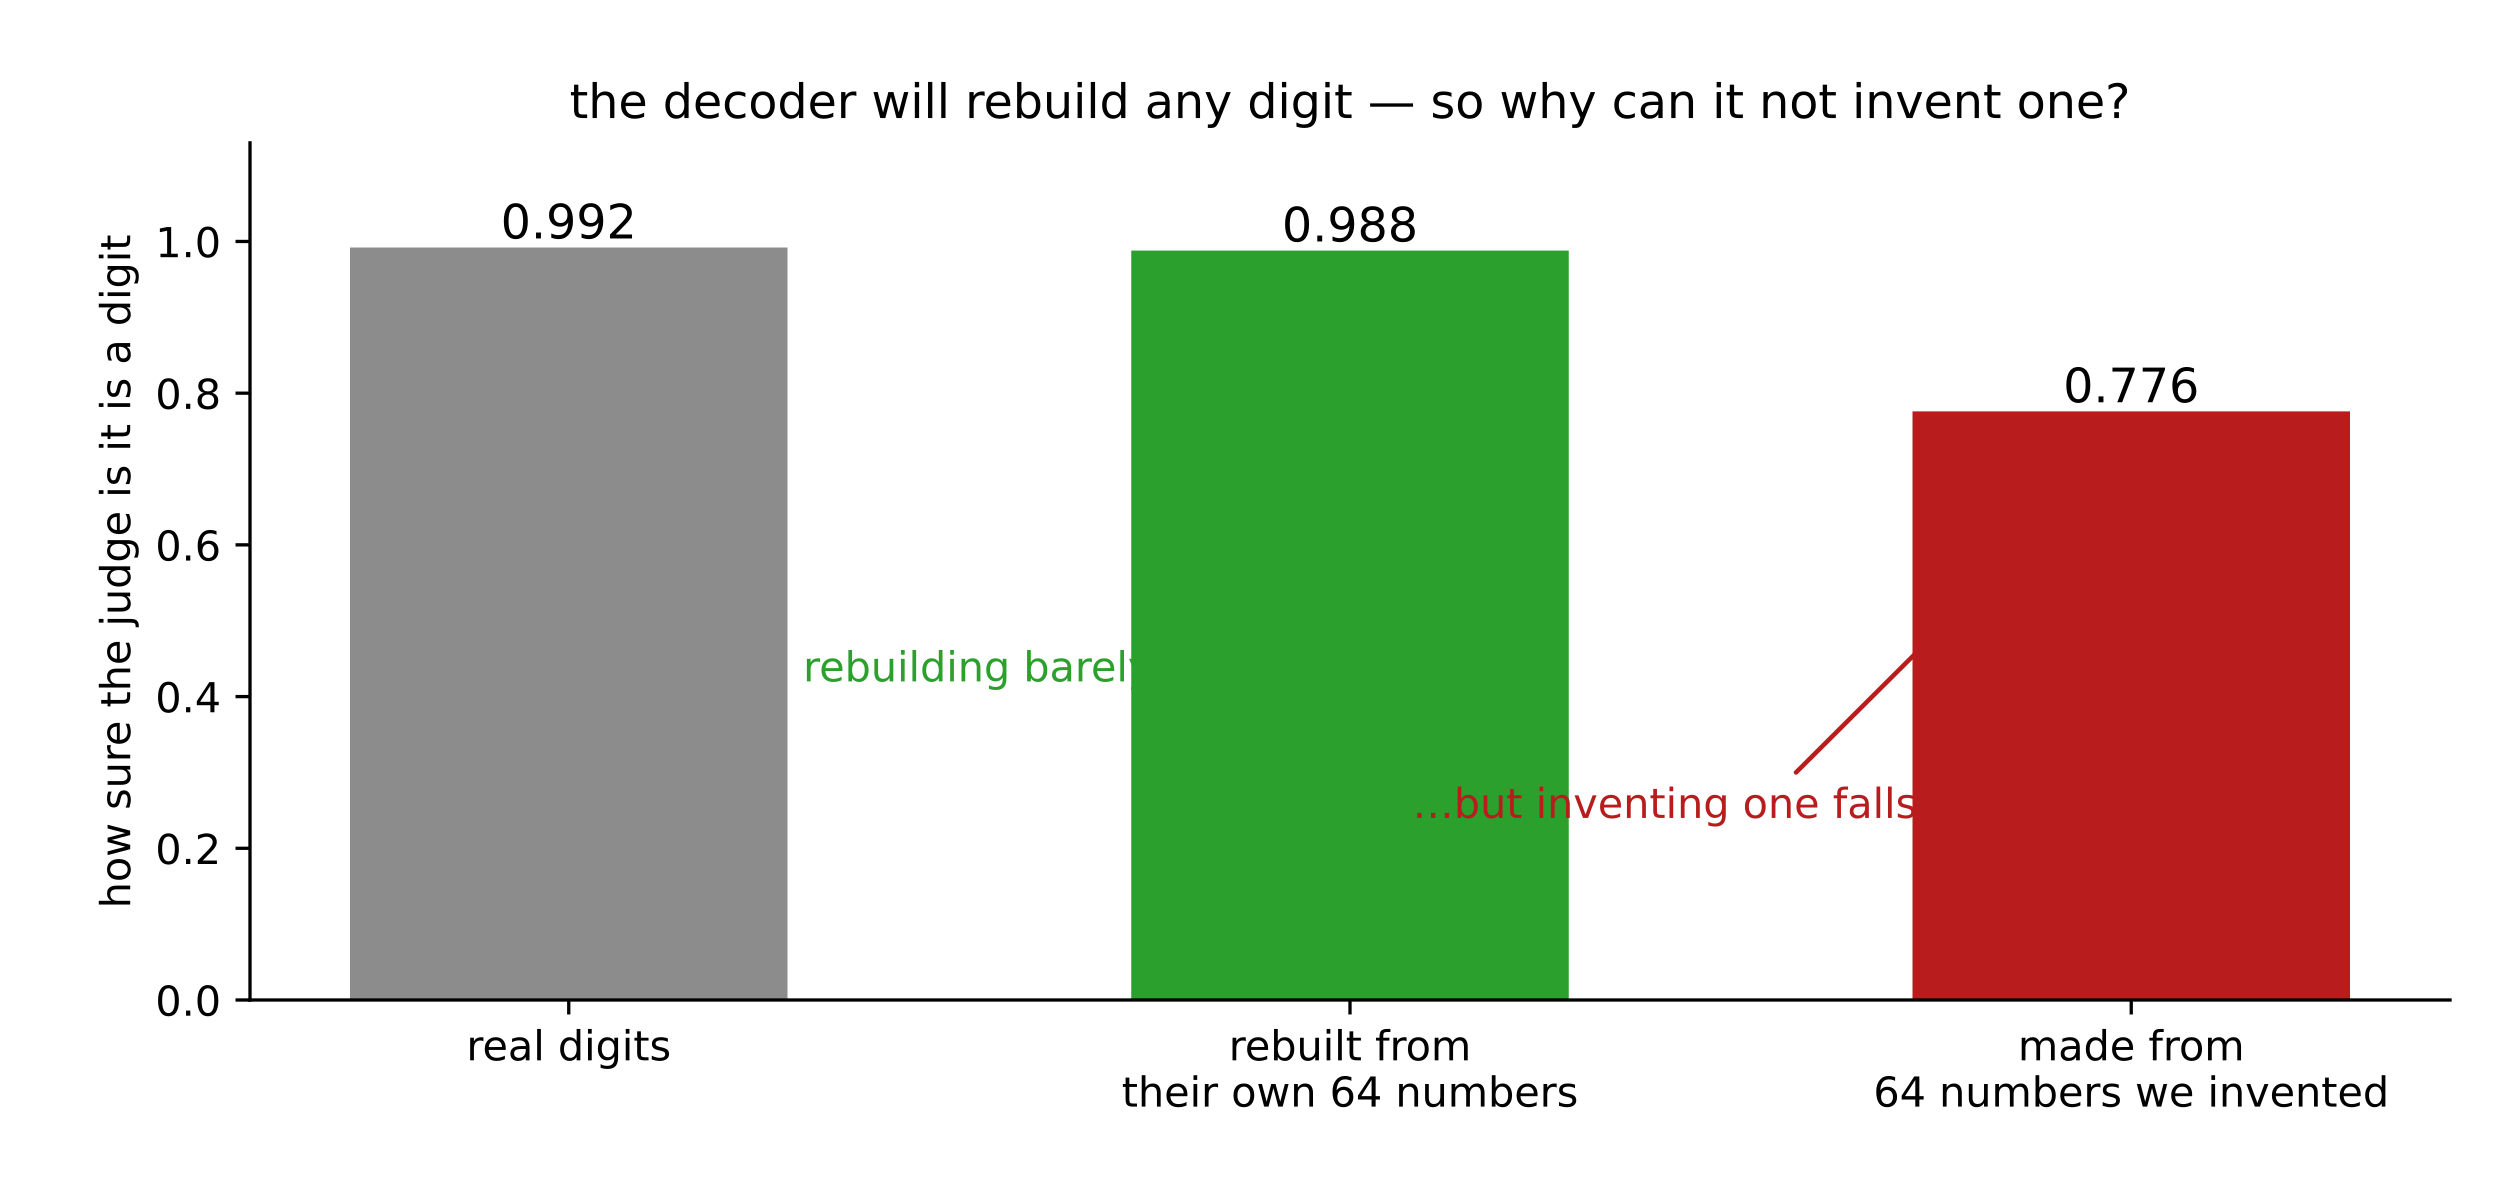
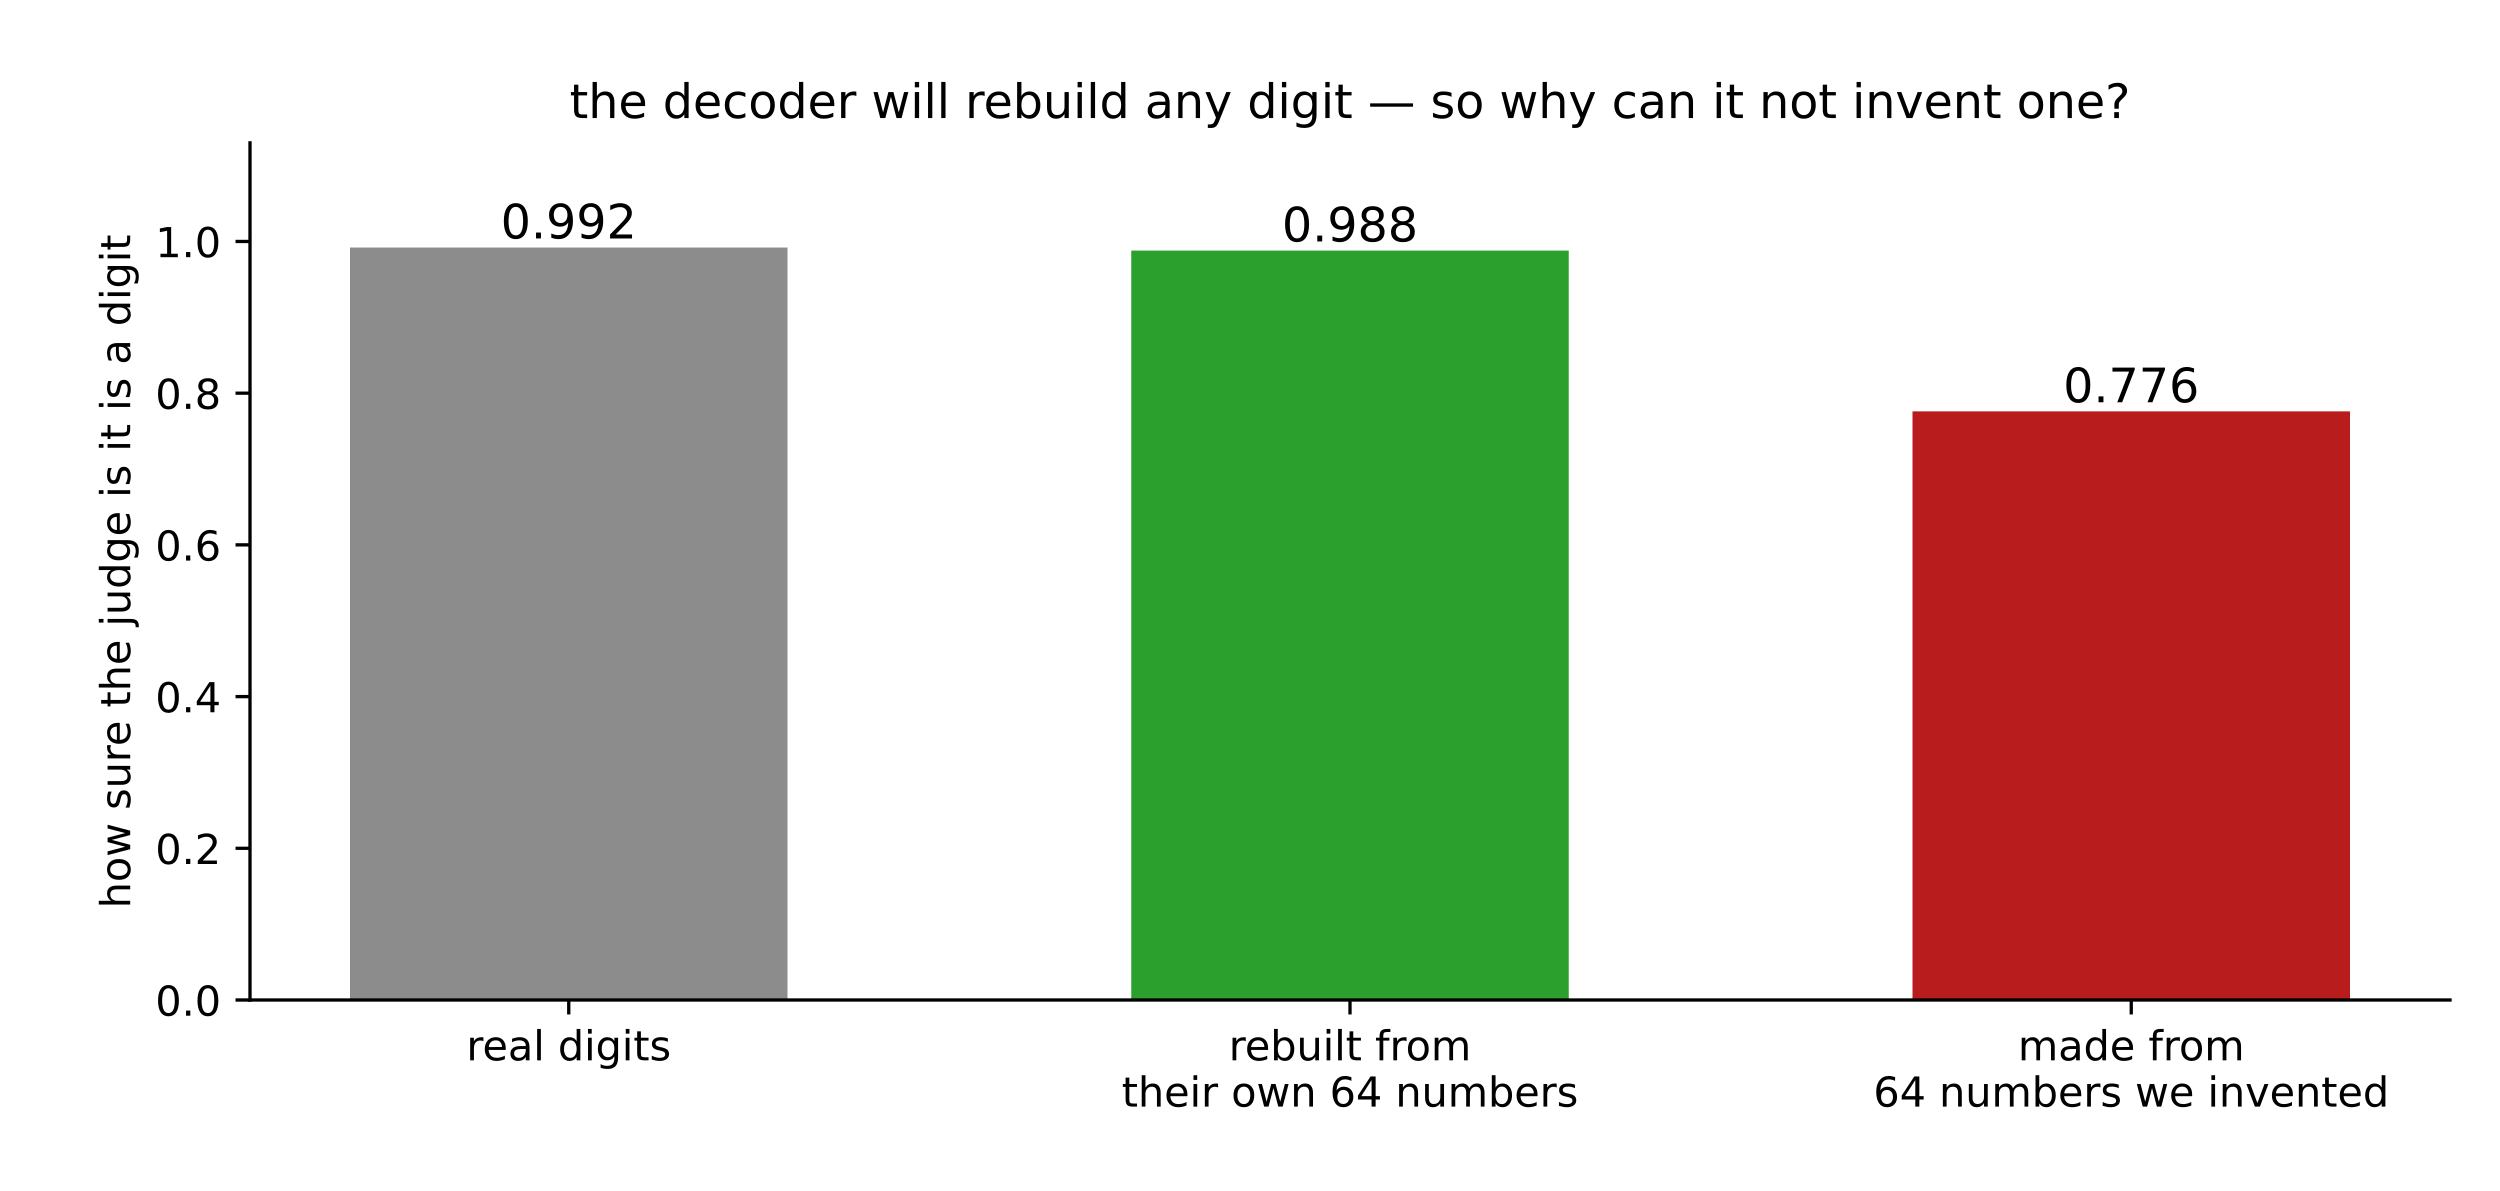
<svg xmlns="http://www.w3.org/2000/svg" xmlns:xlink="http://www.w3.org/1999/xlink" width="604.8pt" height="288pt" viewBox="0 0 604.8 288" version="1.1">
  <defs>
    <style type="text/css">*{stroke-linejoin: round; stroke-linecap: butt}</style>
  </defs>
  <g id="figure_1">
    <g id="patch_1">
      <path d="M 0 288  L 604.8 288  L 604.8 0  L 0 0  L 0 288  z " style="fill: none" />
    </g>
    <g id="axes_1">
      <g id="patch_2">
        <path d="M 60.48 241.92  L 592.704 241.92  L 592.704 34.56  L 60.48 34.56  L 60.48 241.92  z " style="fill: none" />
      </g>
      <g id="patch_3">
-         <path d="M 84.672 241.92  L 190.512 241.92  L 190.512 59.884  L 84.672 59.884  z " clip-path="url(#p110ff77299)" style="fill: #8c8c8c" />
+         <path d="M 84.672 241.92  L 190.512 241.92  L 190.512 59.884  L 84.672 59.884  z " clip-path="url(#p0ceefe53b2)" style="fill: #8c8c8c" />
      </g>
      <g id="patch_4">
-         <path d="M 273.672 241.92  L 379.512 241.92  L 379.512 60.618  L 273.672 60.618  z " clip-path="url(#p110ff77299)" style="fill: #2ca02c" />
+         <path d="M 273.672 241.92  L 379.512 241.92  L 379.512 60.618  L 273.672 60.618  z " clip-path="url(#p0ceefe53b2)" style="fill: #2ca02c" />
      </g>
      <g id="patch_5">
-         <path d="M 462.672 241.92  L 568.512 241.92  L 568.512 99.521  L 462.672 99.521  z " clip-path="url(#p110ff77299)" style="fill: #b91c1c" />
+         <path d="M 462.672 241.92  L 568.512 241.92  L 568.512 99.521  L 462.672 99.521  z " clip-path="url(#p0ceefe53b2)" style="fill: #b91c1c" />
      </g>
      <g id="matplotlib.axis_1">
        <g id="xtick_1">
          <g id="line2d_1">
            <defs>
-               <path id="m8ddca1f88e" d="M 0 0  L 0 3.5  " style="stroke: #000000; stroke-width: 0.8" />
+               <path id="m36b72b230c" d="M 0 0  L 0 3.5  " style="stroke: #000000; stroke-width: 0.8" />
            </defs>
            <g>
-               <use xlink:href="#m8ddca1f88e" x="137.592" y="241.92" style="stroke: #000000; stroke-width: 0.8" />
+               <use xlink:href="#m36b72b230c" x="137.592" y="241.92" style="stroke: #000000; stroke-width: 0.8" />
            </g>
          </g>
          <g id="text_1">
            <g transform="translate(112.8389 256.5184) scale(0.1 -0.1)">
              <defs>
                <path id="DejaVuSans-72" d="M 2631 2963  Q 2534 3019 2420 3045  Q 2306 3072 2169 3072  Q 1681 3072 1420 2755  Q 1159 2438 1159 1844  L 1159 0  L 581 0  L 581 3500  L 1159 3500  L 1159 2956  Q 1341 3275 1631 3429  Q 1922 3584 2338 3584  Q 2397 3584 2469 3576  Q 2541 3569 2628 3553  L 2631 2963  z " transform="scale(0.015625)" />
                <path id="DejaVuSans-65" d="M 3597 1894  L 3597 1613  L 953 1613  Q 991 1019 1311 708  Q 1631 397 2203 397  Q 2534 397 2845 478  Q 3156 559 3463 722  L 3463 178  Q 3153 47 2828 -22  Q 2503 -91 2169 -91  Q 1331 -91 842 396  Q 353 884 353 1716  Q 353 2575 817 3079  Q 1281 3584 2069 3584  Q 2775 3584 3186 3129  Q 3597 2675 3597 1894  z M 3022 2063  Q 3016 2534 2758 2815  Q 2500 3097 2075 3097  Q 1594 3097 1305 2825  Q 1016 2553 972 2059  L 3022 2063  z " transform="scale(0.015625)" />
                <path id="DejaVuSans-61" d="M 2194 1759  Q 1497 1759 1228 1600  Q 959 1441 959 1056  Q 959 750 1161 570  Q 1363 391 1709 391  Q 2188 391 2477 730  Q 2766 1069 2766 1631  L 2766 1759  L 2194 1759  z M 3341 1997  L 3341 0  L 2766 0  L 2766 531  Q 2569 213 2275 61  Q 1981 -91 1556 -91  Q 1019 -91 701 211  Q 384 513 384 1019  Q 384 1609 779 1909  Q 1175 2209 1959 2209  L 2766 2209  L 2766 2266  Q 2766 2663 2505 2880  Q 2244 3097 1772 3097  Q 1472 3097 1187 3025  Q 903 2953 641 2809  L 641 3341  Q 956 3463 1253 3523  Q 1550 3584 1831 3584  Q 2591 3584 2966 3190  Q 3341 2797 3341 1997  z " transform="scale(0.015625)" />
                <path id="DejaVuSans-6c" d="M 603 4863  L 1178 4863  L 1178 0  L 603 0  L 603 4863  z " transform="scale(0.015625)" />
                <path id="DejaVuSans-20" transform="scale(0.015625)" />
                <path id="DejaVuSans-64" d="M 2906 2969  L 2906 4863  L 3481 4863  L 3481 0  L 2906 0  L 2906 525  Q 2725 213 2448 61  Q 2172 -91 1784 -91  Q 1150 -91 751 415  Q 353 922 353 1747  Q 353 2572 751 3078  Q 1150 3584 1784 3584  Q 2172 3584 2448 3432  Q 2725 3281 2906 2969  z M 947 1747  Q 947 1113 1208 752  Q 1469 391 1925 391  Q 2381 391 2643 752  Q 2906 1113 2906 1747  Q 2906 2381 2643 2742  Q 2381 3103 1925 3103  Q 1469 3103 1208 2742  Q 947 2381 947 1747  z " transform="scale(0.015625)" />
                <path id="DejaVuSans-69" d="M 603 3500  L 1178 3500  L 1178 0  L 603 0  L 603 3500  z M 603 4863  L 1178 4863  L 1178 4134  L 603 4134  L 603 4863  z " transform="scale(0.015625)" />
                <path id="DejaVuSans-67" d="M 2906 1791  Q 2906 2416 2648 2759  Q 2391 3103 1925 3103  Q 1463 3103 1205 2759  Q 947 2416 947 1791  Q 947 1169 1205 825  Q 1463 481 1925 481  Q 2391 481 2648 825  Q 2906 1169 2906 1791  z M 3481 434  Q 3481 -459 3084 -895  Q 2688 -1331 1869 -1331  Q 1566 -1331 1297 -1286  Q 1028 -1241 775 -1147  L 775 -588  Q 1028 -725 1275 -790  Q 1522 -856 1778 -856  Q 2344 -856 2625 -561  Q 2906 -266 2906 331  L 2906 616  Q 2728 306 2450 153  Q 2172 0 1784 0  Q 1141 0 747 490  Q 353 981 353 1791  Q 353 2603 747 3093  Q 1141 3584 1784 3584  Q 2172 3584 2450 3431  Q 2728 3278 2906 2969  L 2906 3500  L 3481 3500  L 3481 434  z " transform="scale(0.015625)" />
                <path id="DejaVuSans-74" d="M 1172 4494  L 1172 3500  L 2356 3500  L 2356 3053  L 1172 3053  L 1172 1153  Q 1172 725 1289 603  Q 1406 481 1766 481  L 2356 481  L 2356 0  L 1766 0  Q 1100 0 847 248  Q 594 497 594 1153  L 594 3053  L 172 3053  L 172 3500  L 594 3500  L 594 4494  L 1172 4494  z " transform="scale(0.015625)" />
                <path id="DejaVuSans-73" d="M 2834 3397  L 2834 2853  Q 2591 2978 2328 3040  Q 2066 3103 1784 3103  Q 1356 3103 1142 2972  Q 928 2841 928 2578  Q 928 2378 1081 2264  Q 1234 2150 1697 2047  L 1894 2003  Q 2506 1872 2764 1633  Q 3022 1394 3022 966  Q 3022 478 2636 193  Q 2250 -91 1575 -91  Q 1294 -91 989 -36  Q 684 19 347 128  L 347 722  Q 666 556 975 473  Q 1284 391 1588 391  Q 1994 391 2212 530  Q 2431 669 2431 922  Q 2431 1156 2273 1281  Q 2116 1406 1581 1522  L 1381 1569  Q 847 1681 609 1914  Q 372 2147 372 2553  Q 372 3047 722 3315  Q 1072 3584 1716 3584  Q 2034 3584 2315 3537  Q 2597 3491 2834 3397  z " transform="scale(0.015625)" />
              </defs>
              <use xlink:href="#DejaVuSans-72" />
              <use xlink:href="#DejaVuSans-65" x="38.863" />
              <use xlink:href="#DejaVuSans-61" x="100.387" />
              <use xlink:href="#DejaVuSans-6c" x="161.666" />
              <use xlink:href="#DejaVuSans-20" x="189.449" />
              <use xlink:href="#DejaVuSans-64" x="221.236" />
              <use xlink:href="#DejaVuSans-69" x="284.713" />
              <use xlink:href="#DejaVuSans-67" x="312.496" />
              <use xlink:href="#DejaVuSans-69" x="375.973" />
              <use xlink:href="#DejaVuSans-74" x="403.756" />
              <use xlink:href="#DejaVuSans-73" x="442.965" />
            </g>
          </g>
        </g>
        <g id="xtick_2">
          <g id="line2d_2">
            <g>
-               <use xlink:href="#m8ddca1f88e" x="326.592" y="241.92" style="stroke: #000000; stroke-width: 0.8" />
+               <use xlink:href="#m36b72b230c" x="326.592" y="241.92" style="stroke: #000000; stroke-width: 0.8" />
            </g>
          </g>
          <g id="text_2">
            <g transform="translate(297.2693 256.5184) scale(0.1 -0.1)">
              <defs>
                <path id="DejaVuSans-62" d="M 3116 1747  Q 3116 2381 2855 2742  Q 2594 3103 2138 3103  Q 1681 3103 1420 2742  Q 1159 2381 1159 1747  Q 1159 1113 1420 752  Q 1681 391 2138 391  Q 2594 391 2855 752  Q 3116 1113 3116 1747  z M 1159 2969  Q 1341 3281 1617 3432  Q 1894 3584 2278 3584  Q 2916 3584 3314 3078  Q 3713 2572 3713 1747  Q 3713 922 3314 415  Q 2916 -91 2278 -91  Q 1894 -91 1617 61  Q 1341 213 1159 525  L 1159 0  L 581 0  L 581 4863  L 1159 4863  L 1159 2969  z " transform="scale(0.015625)" />
                <path id="DejaVuSans-75" d="M 544 1381  L 544 3500  L 1119 3500  L 1119 1403  Q 1119 906 1312 657  Q 1506 409 1894 409  Q 2359 409 2629 706  Q 2900 1003 2900 1516  L 2900 3500  L 3475 3500  L 3475 0  L 2900 0  L 2900 538  Q 2691 219 2414 64  Q 2138 -91 1772 -91  Q 1169 -91 856 284  Q 544 659 544 1381  z M 1991 3584  L 1991 3584  z " transform="scale(0.015625)" />
                <path id="DejaVuSans-66" d="M 2375 4863  L 2375 4384  L 1825 4384  Q 1516 4384 1395 4259  Q 1275 4134 1275 3809  L 1275 3500  L 2222 3500  L 2222 3053  L 1275 3053  L 1275 0  L 697 0  L 697 3053  L 147 3053  L 147 3500  L 697 3500  L 697 3744  Q 697 4328 969 4595  Q 1241 4863 1831 4863  L 2375 4863  z " transform="scale(0.015625)" />
                <path id="DejaVuSans-6f" d="M 1959 3097  Q 1497 3097 1228 2736  Q 959 2375 959 1747  Q 959 1119 1226 758  Q 1494 397 1959 397  Q 2419 397 2687 759  Q 2956 1122 2956 1747  Q 2956 2369 2687 2733  Q 2419 3097 1959 3097  z M 1959 3584  Q 2709 3584 3137 3096  Q 3566 2609 3566 1747  Q 3566 888 3137 398  Q 2709 -91 1959 -91  Q 1206 -91 779 398  Q 353 888 353 1747  Q 353 2609 779 3096  Q 1206 3584 1959 3584  z " transform="scale(0.015625)" />
                <path id="DejaVuSans-6d" d="M 3328 2828  Q 3544 3216 3844 3400  Q 4144 3584 4550 3584  Q 5097 3584 5394 3201  Q 5691 2819 5691 2113  L 5691 0  L 5113 0  L 5113 2094  Q 5113 2597 4934 2840  Q 4756 3084 4391 3084  Q 3944 3084 3684 2787  Q 3425 2491 3425 1978  L 3425 0  L 2847 0  L 2847 2094  Q 2847 2600 2669 2842  Q 2491 3084 2119 3084  Q 1678 3084 1418 2786  Q 1159 2488 1159 1978  L 1159 0  L 581 0  L 581 3500  L 1159 3500  L 1159 2956  Q 1356 3278 1631 3431  Q 1906 3584 2284 3584  Q 2666 3584 2933 3390  Q 3200 3197 3328 2828  z " transform="scale(0.015625)" />
              </defs>
              <use xlink:href="#DejaVuSans-72" />
              <use xlink:href="#DejaVuSans-65" x="38.863" />
              <use xlink:href="#DejaVuSans-62" x="100.387" />
              <use xlink:href="#DejaVuSans-75" x="163.863" />
              <use xlink:href="#DejaVuSans-69" x="227.242" />
              <use xlink:href="#DejaVuSans-6c" x="255.025" />
              <use xlink:href="#DejaVuSans-74" x="282.809" />
              <use xlink:href="#DejaVuSans-20" x="322.018" />
              <use xlink:href="#DejaVuSans-66" x="353.805" />
              <use xlink:href="#DejaVuSans-72" x="389.01" />
              <use xlink:href="#DejaVuSans-6f" x="427.873" />
              <use xlink:href="#DejaVuSans-6d" x="489.055" />
            </g>
            <g transform="translate(271.3764 267.7163) scale(0.1 -0.1)">
              <defs>
                <path id="DejaVuSans-68" d="M 3513 2113  L 3513 0  L 2938 0  L 2938 2094  Q 2938 2591 2744 2837  Q 2550 3084 2163 3084  Q 1697 3084 1428 2787  Q 1159 2491 1159 1978  L 1159 0  L 581 0  L 581 4863  L 1159 4863  L 1159 2956  Q 1366 3272 1645 3428  Q 1925 3584 2291 3584  Q 2894 3584 3203 3211  Q 3513 2838 3513 2113  z " transform="scale(0.015625)" />
                <path id="DejaVuSans-77" d="M 269 3500  L 844 3500  L 1563 769  L 2278 3500  L 2956 3500  L 3675 769  L 4391 3500  L 4966 3500  L 4050 0  L 3372 0  L 2619 2869  L 1863 0  L 1184 0  L 269 3500  z " transform="scale(0.015625)" />
                <path id="DejaVuSans-6e" d="M 3513 2113  L 3513 0  L 2938 0  L 2938 2094  Q 2938 2591 2744 2837  Q 2550 3084 2163 3084  Q 1697 3084 1428 2787  Q 1159 2491 1159 1978  L 1159 0  L 581 0  L 581 3500  L 1159 3500  L 1159 2956  Q 1366 3272 1645 3428  Q 1925 3584 2291 3584  Q 2894 3584 3203 3211  Q 3513 2838 3513 2113  z " transform="scale(0.015625)" />
                <path id="DejaVuSans-36" d="M 2113 2584  Q 1688 2584 1439 2293  Q 1191 2003 1191 1497  Q 1191 994 1439 701  Q 1688 409 2113 409  Q 2538 409 2786 701  Q 3034 994 3034 1497  Q 3034 2003 2786 2293  Q 2538 2584 2113 2584  z M 3366 4563  L 3366 3988  Q 3128 4100 2886 4159  Q 2644 4219 2406 4219  Q 1781 4219 1451 3797  Q 1122 3375 1075 2522  Q 1259 2794 1537 2939  Q 1816 3084 2150 3084  Q 2853 3084 3261 2657  Q 3669 2231 3669 1497  Q 3669 778 3244 343  Q 2819 -91 2113 -91  Q 1303 -91 875 529  Q 447 1150 447 2328  Q 447 3434 972 4092  Q 1497 4750 2381 4750  Q 2619 4750 2861 4703  Q 3103 4656 3366 4563  z " transform="scale(0.015625)" />
                <path id="DejaVuSans-34" d="M 2419 4116  L 825 1625  L 2419 1625  L 2419 4116  z M 2253 4666  L 3047 4666  L 3047 1625  L 3713 1625  L 3713 1100  L 3047 1100  L 3047 0  L 2419 0  L 2419 1100  L 313 1100  L 313 1709  L 2253 4666  z " transform="scale(0.015625)" />
              </defs>
              <use xlink:href="#DejaVuSans-74" />
              <use xlink:href="#DejaVuSans-68" x="39.209" />
              <use xlink:href="#DejaVuSans-65" x="102.588" />
              <use xlink:href="#DejaVuSans-69" x="164.111" />
              <use xlink:href="#DejaVuSans-72" x="191.895" />
              <use xlink:href="#DejaVuSans-20" x="233.008" />
              <use xlink:href="#DejaVuSans-6f" x="264.795" />
              <use xlink:href="#DejaVuSans-77" x="325.977" />
              <use xlink:href="#DejaVuSans-6e" x="407.764" />
              <use xlink:href="#DejaVuSans-20" x="471.143" />
              <use xlink:href="#DejaVuSans-36" x="502.93" />
              <use xlink:href="#DejaVuSans-34" x="566.553" />
              <use xlink:href="#DejaVuSans-20" x="630.176" />
              <use xlink:href="#DejaVuSans-6e" x="661.963" />
              <use xlink:href="#DejaVuSans-75" x="725.342" />
              <use xlink:href="#DejaVuSans-6d" x="788.721" />
              <use xlink:href="#DejaVuSans-62" x="886.133" />
              <use xlink:href="#DejaVuSans-65" x="949.609" />
              <use xlink:href="#DejaVuSans-72" x="1011.133" />
              <use xlink:href="#DejaVuSans-73" x="1052.246" />
            </g>
          </g>
        </g>
        <g id="xtick_3">
          <g id="line2d_3">
            <g>
-               <use xlink:href="#m8ddca1f88e" x="515.592" y="241.92" style="stroke: #000000; stroke-width: 0.8" />
+               <use xlink:href="#m36b72b230c" x="515.592" y="241.92" style="stroke: #000000; stroke-width: 0.8" />
            </g>
          </g>
          <g id="text_3">
            <g transform="translate(488.185 256.5184) scale(0.1 -0.1)">
              <use xlink:href="#DejaVuSans-6d" />
              <use xlink:href="#DejaVuSans-61" x="97.412" />
              <use xlink:href="#DejaVuSans-64" x="158.691" />
              <use xlink:href="#DejaVuSans-65" x="222.168" />
              <use xlink:href="#DejaVuSans-20" x="283.691" />
              <use xlink:href="#DejaVuSans-66" x="315.479" />
              <use xlink:href="#DejaVuSans-72" x="350.684" />
              <use xlink:href="#DejaVuSans-6f" x="389.547" />
              <use xlink:href="#DejaVuSans-6d" x="450.729" />
            </g>
            <g transform="translate(453.2045 267.7163) scale(0.1 -0.1)">
              <defs>
                <path id="DejaVuSans-76" d="M 191 3500  L 800 3500  L 1894 563  L 2988 3500  L 3597 3500  L 2284 0  L 1503 0  L 191 3500  z " transform="scale(0.015625)" />
              </defs>
              <use xlink:href="#DejaVuSans-36" />
              <use xlink:href="#DejaVuSans-34" x="63.623" />
              <use xlink:href="#DejaVuSans-20" x="127.246" />
              <use xlink:href="#DejaVuSans-6e" x="159.033" />
              <use xlink:href="#DejaVuSans-75" x="222.412" />
              <use xlink:href="#DejaVuSans-6d" x="285.791" />
              <use xlink:href="#DejaVuSans-62" x="383.203" />
              <use xlink:href="#DejaVuSans-65" x="446.68" />
              <use xlink:href="#DejaVuSans-72" x="508.203" />
              <use xlink:href="#DejaVuSans-73" x="549.316" />
              <use xlink:href="#DejaVuSans-20" x="601.416" />
              <use xlink:href="#DejaVuSans-77" x="633.203" />
              <use xlink:href="#DejaVuSans-65" x="714.99" />
              <use xlink:href="#DejaVuSans-20" x="776.514" />
              <use xlink:href="#DejaVuSans-69" x="808.301" />
              <use xlink:href="#DejaVuSans-6e" x="836.084" />
              <use xlink:href="#DejaVuSans-76" x="899.463" />
              <use xlink:href="#DejaVuSans-65" x="958.643" />
              <use xlink:href="#DejaVuSans-6e" x="1020.166" />
              <use xlink:href="#DejaVuSans-74" x="1083.545" />
              <use xlink:href="#DejaVuSans-65" x="1122.754" />
              <use xlink:href="#DejaVuSans-64" x="1184.277" />
            </g>
          </g>
        </g>
      </g>
      <g id="matplotlib.axis_2">
        <g id="ytick_1">
          <g id="line2d_4">
            <defs>
-               <path id="m1e657e1535" d="M 0 0  L -3.5 0  " style="stroke: #000000; stroke-width: 0.8" />
+               <path id="mcf250fc246" d="M 0 0  L -3.5 0  " style="stroke: #000000; stroke-width: 0.8" />
            </defs>
            <g>
-               <use xlink:href="#m1e657e1535" x="60.48" y="241.92" style="stroke: #000000; stroke-width: 0.8" />
+               <use xlink:href="#mcf250fc246" x="60.48" y="241.92" style="stroke: #000000; stroke-width: 0.8" />
            </g>
          </g>
          <g id="text_4">
            <g transform="translate(37.57688 245.7192) scale(0.1 -0.1)">
              <defs>
                <path id="DejaVuSans-30" d="M 2034 4250  Q 1547 4250 1301 3770  Q 1056 3291 1056 2328  Q 1056 1369 1301 889  Q 1547 409 2034 409  Q 2525 409 2770 889  Q 3016 1369 3016 2328  Q 3016 3291 2770 3770  Q 2525 4250 2034 4250  z M 2034 4750  Q 2819 4750 3233 4129  Q 3647 3509 3647 2328  Q 3647 1150 3233 529  Q 2819 -91 2034 -91  Q 1250 -91 836 529  Q 422 1150 422 2328  Q 422 3509 836 4129  Q 1250 4750 2034 4750  z " transform="scale(0.015625)" />
                <path id="DejaVuSans-2e" d="M 684 794  L 1344 794  L 1344 0  L 684 0  L 684 794  z " transform="scale(0.015625)" />
              </defs>
              <use xlink:href="#DejaVuSans-30" />
              <use xlink:href="#DejaVuSans-2e" x="63.623" />
              <use xlink:href="#DejaVuSans-30" x="95.41" />
            </g>
          </g>
        </g>
        <g id="ytick_2">
          <g id="line2d_5">
            <g>
-               <use xlink:href="#m1e657e1535" x="60.48" y="205.219" style="stroke: #000000; stroke-width: 0.8" />
+               <use xlink:href="#mcf250fc246" x="60.48" y="205.219" style="stroke: #000000; stroke-width: 0.8" />
            </g>
          </g>
          <g id="text_5">
            <g transform="translate(37.57688 209.0183) scale(0.1 -0.1)">
              <defs>
                <path id="DejaVuSans-32" d="M 1228 531  L 3431 531  L 3431 0  L 469 0  L 469 531  Q 828 903 1448 1529  Q 2069 2156 2228 2338  Q 2531 2678 2651 2914  Q 2772 3150 2772 3378  Q 2772 3750 2511 3984  Q 2250 4219 1831 4219  Q 1534 4219 1204 4116  Q 875 4013 500 3803  L 500 4441  Q 881 4594 1212 4672  Q 1544 4750 1819 4750  Q 2544 4750 2975 4387  Q 3406 4025 3406 3419  Q 3406 3131 3298 2873  Q 3191 2616 2906 2266  Q 2828 2175 2409 1742  Q 1991 1309 1228 531  z " transform="scale(0.015625)" />
              </defs>
              <use xlink:href="#DejaVuSans-30" />
              <use xlink:href="#DejaVuSans-2e" x="63.623" />
              <use xlink:href="#DejaVuSans-32" x="95.41" />
            </g>
          </g>
        </g>
        <g id="ytick_3">
          <g id="line2d_6">
            <g>
-               <use xlink:href="#m1e657e1535" x="60.48" y="168.518" style="stroke: #000000; stroke-width: 0.8" />
+               <use xlink:href="#mcf250fc246" x="60.48" y="168.518" style="stroke: #000000; stroke-width: 0.8" />
            </g>
          </g>
          <g id="text_6">
            <g transform="translate(37.57688 172.3174) scale(0.1 -0.1)">
              <use xlink:href="#DejaVuSans-30" />
              <use xlink:href="#DejaVuSans-2e" x="63.623" />
              <use xlink:href="#DejaVuSans-34" x="95.41" />
            </g>
          </g>
        </g>
        <g id="ytick_4">
          <g id="line2d_7">
            <g>
-               <use xlink:href="#m1e657e1535" x="60.48" y="131.817" style="stroke: #000000; stroke-width: 0.8" />
+               <use xlink:href="#mcf250fc246" x="60.48" y="131.817" style="stroke: #000000; stroke-width: 0.8" />
            </g>
          </g>
          <g id="text_7">
            <g transform="translate(37.57688 135.6166) scale(0.1 -0.1)">
              <use xlink:href="#DejaVuSans-30" />
              <use xlink:href="#DejaVuSans-2e" x="63.623" />
              <use xlink:href="#DejaVuSans-36" x="95.41" />
            </g>
          </g>
        </g>
        <g id="ytick_5">
          <g id="line2d_8">
            <g>
-               <use xlink:href="#m1e657e1535" x="60.48" y="95.116" style="stroke: #000000; stroke-width: 0.8" />
+               <use xlink:href="#mcf250fc246" x="60.48" y="95.116" style="stroke: #000000; stroke-width: 0.8" />
            </g>
          </g>
          <g id="text_8">
            <g transform="translate(37.57688 98.91568) scale(0.1 -0.1)">
              <defs>
                <path id="DejaVuSans-38" d="M 2034 2216  Q 1584 2216 1326 1975  Q 1069 1734 1069 1313  Q 1069 891 1326 650  Q 1584 409 2034 409  Q 2484 409 2743 651  Q 3003 894 3003 1313  Q 3003 1734 2745 1975  Q 2488 2216 2034 2216  z M 1403 2484  Q 997 2584 770 2862  Q 544 3141 544 3541  Q 544 4100 942 4425  Q 1341 4750 2034 4750  Q 2731 4750 3128 4425  Q 3525 4100 3525 3541  Q 3525 3141 3298 2862  Q 3072 2584 2669 2484  Q 3125 2378 3379 2068  Q 3634 1759 3634 1313  Q 3634 634 3220 271  Q 2806 -91 2034 -91  Q 1263 -91 848 271  Q 434 634 434 1313  Q 434 1759 690 2068  Q 947 2378 1403 2484  z M 1172 3481  Q 1172 3119 1398 2916  Q 1625 2713 2034 2713  Q 2441 2713 2670 2916  Q 2900 3119 2900 3481  Q 2900 3844 2670 4047  Q 2441 4250 2034 4250  Q 1625 4250 1398 4047  Q 1172 3844 1172 3481  z " transform="scale(0.015625)" />
              </defs>
              <use xlink:href="#DejaVuSans-30" />
              <use xlink:href="#DejaVuSans-2e" x="63.623" />
              <use xlink:href="#DejaVuSans-38" x="95.41" />
            </g>
          </g>
        </g>
        <g id="ytick_6">
          <g id="line2d_9">
            <g>
-               <use xlink:href="#m1e657e1535" x="60.48" y="58.416" style="stroke: #000000; stroke-width: 0.8" />
+               <use xlink:href="#mcf250fc246" x="60.48" y="58.416" style="stroke: #000000; stroke-width: 0.8" />
            </g>
          </g>
          <g id="text_9">
            <g transform="translate(37.57688 62.21479) scale(0.1 -0.1)">
              <defs>
                <path id="DejaVuSans-31" d="M 794 531  L 1825 531  L 1825 4091  L 703 3866  L 703 4441  L 1819 4666  L 2450 4666  L 2450 531  L 3481 531  L 3481 0  L 794 0  L 794 531  z " transform="scale(0.015625)" />
              </defs>
              <use xlink:href="#DejaVuSans-31" />
              <use xlink:href="#DejaVuSans-2e" x="63.623" />
              <use xlink:href="#DejaVuSans-30" x="95.41" />
            </g>
          </g>
        </g>
        <g id="text_10">
          <g transform="translate(31.49719 219.7384) rotate(-90) scale(0.1 -0.1)">
            <defs>
              <path id="DejaVuSans-6a" d="M 603 3500  L 1178 3500  L 1178 -63  Q 1178 -731 923 -1031  Q 669 -1331 103 -1331  L -116 -1331  L -116 -844  L 38 -844  Q 366 -844 484 -692  Q 603 -541 603 -63  L 603 3500  z M 603 4863  L 1178 4863  L 1178 4134  L 603 4134  L 603 4863  z " transform="scale(0.015625)" />
            </defs>
            <use xlink:href="#DejaVuSans-68" />
            <use xlink:href="#DejaVuSans-6f" x="63.379" />
            <use xlink:href="#DejaVuSans-77" x="124.561" />
            <use xlink:href="#DejaVuSans-20" x="206.348" />
            <use xlink:href="#DejaVuSans-73" x="238.135" />
            <use xlink:href="#DejaVuSans-75" x="290.234" />
            <use xlink:href="#DejaVuSans-72" x="353.613" />
            <use xlink:href="#DejaVuSans-65" x="392.477" />
            <use xlink:href="#DejaVuSans-20" x="454" />
            <use xlink:href="#DejaVuSans-74" x="485.787" />
            <use xlink:href="#DejaVuSans-68" x="524.996" />
            <use xlink:href="#DejaVuSans-65" x="588.375" />
            <use xlink:href="#DejaVuSans-20" x="649.898" />
            <use xlink:href="#DejaVuSans-6a" x="681.686" />
            <use xlink:href="#DejaVuSans-75" x="709.469" />
            <use xlink:href="#DejaVuSans-64" x="772.848" />
            <use xlink:href="#DejaVuSans-67" x="836.324" />
            <use xlink:href="#DejaVuSans-65" x="899.801" />
            <use xlink:href="#DejaVuSans-20" x="961.324" />
            <use xlink:href="#DejaVuSans-69" x="993.111" />
            <use xlink:href="#DejaVuSans-73" x="1020.895" />
            <use xlink:href="#DejaVuSans-20" x="1072.994" />
            <use xlink:href="#DejaVuSans-69" x="1104.781" />
            <use xlink:href="#DejaVuSans-74" x="1132.564" />
            <use xlink:href="#DejaVuSans-20" x="1171.773" />
            <use xlink:href="#DejaVuSans-69" x="1203.561" />
            <use xlink:href="#DejaVuSans-73" x="1231.344" />
            <use xlink:href="#DejaVuSans-20" x="1283.443" />
            <use xlink:href="#DejaVuSans-61" x="1315.23" />
            <use xlink:href="#DejaVuSans-20" x="1376.51" />
            <use xlink:href="#DejaVuSans-64" x="1408.297" />
            <use xlink:href="#DejaVuSans-69" x="1471.773" />
            <use xlink:href="#DejaVuSans-67" x="1499.557" />
            <use xlink:href="#DejaVuSans-69" x="1563.033" />
            <use xlink:href="#DejaVuSans-74" x="1590.816" />
          </g>
        </g>
      </g>
      <g id="patch_6">
        <path d="M 60.48 241.92  L 60.48 34.56  " style="fill: none; stroke: #000000; stroke-width: 0.8; stroke-linejoin: miter; stroke-linecap: square" />
      </g>
      <g id="patch_7">
        <path d="M 60.48 241.92  L 592.704 241.92  " style="fill: none; stroke: #000000; stroke-width: 0.8; stroke-linejoin: miter; stroke-linecap: square" />
      </g>
      <g id="text_11">
        <g transform="translate(121.1308 57.68156) scale(0.115 -0.115)">
          <defs>
            <path id="DejaVuSans-39" d="M 703 97  L 703 672  Q 941 559 1184 500  Q 1428 441 1663 441  Q 2288 441 2617 861  Q 2947 1281 2994 2138  Q 2813 1869 2534 1725  Q 2256 1581 1919 1581  Q 1219 1581 811 2004  Q 403 2428 403 3163  Q 403 3881 828 4315  Q 1253 4750 1959 4750  Q 2769 4750 3195 4129  Q 3622 3509 3622 2328  Q 3622 1225 3098 567  Q 2575 -91 1691 -91  Q 1453 -91 1209 -44  Q 966 3 703 97  z M 1959 2075  Q 2384 2075 2632 2365  Q 2881 2656 2881 3163  Q 2881 3666 2632 3958  Q 2384 4250 1959 4250  Q 1534 4250 1286 3958  Q 1038 3666 1038 3163  Q 1038 2656 1286 2365  Q 1534 2075 1959 2075  z " transform="scale(0.015625)" />
          </defs>
          <use xlink:href="#DejaVuSans-30" />
          <use xlink:href="#DejaVuSans-2e" x="63.623" />
          <use xlink:href="#DejaVuSans-39" x="95.41" />
          <use xlink:href="#DejaVuSans-39" x="159.033" />
          <use xlink:href="#DejaVuSans-32" x="222.656" />
        </g>
      </g>
      <g id="text_12">
        <g transform="translate(310.1308 58.41557) scale(0.115 -0.115)">
          <use xlink:href="#DejaVuSans-30" />
          <use xlink:href="#DejaVuSans-2e" x="63.623" />
          <use xlink:href="#DejaVuSans-39" x="95.41" />
          <use xlink:href="#DejaVuSans-38" x="159.033" />
          <use xlink:href="#DejaVuSans-38" x="222.656" />
        </g>
      </g>
      <g id="text_13">
        <g transform="translate(499.1308 97.31851) scale(0.115 -0.115)">
          <defs>
            <path id="DejaVuSans-37" d="M 525 4666  L 3525 4666  L 3525 4397  L 1831 0  L 1172 0  L 2766 4134  L 525 4134  L 525 4666  z " transform="scale(0.015625)" />
          </defs>
          <use xlink:href="#DejaVuSans-30" />
          <use xlink:href="#DejaVuSans-2e" x="63.623" />
          <use xlink:href="#DejaVuSans-37" x="95.41" />
          <use xlink:href="#DejaVuSans-37" x="159.033" />
          <use xlink:href="#DejaVuSans-36" x="222.656" />
        </g>
      </g>
-       <g id="patch_8">
-         <path d="M 284.021 153.461  Q 304.863 111.421 325.158 70.483  " style="fill: none; stroke: #2ca02c; stroke-width: 1.1; stroke-linecap: round" />
-         <path d="M 321.59 73.178  L 325.158 70.483  L 325.174 74.955  " style="fill: none; stroke: #2ca02c; stroke-width: 1.1; stroke-linecap: round" />
-       </g>
      <g id="text_14">
-         <g style="fill: #2ca02c" transform="translate(194.292 164.8481) scale(0.1 -0.1)">
-           <defs>
-             <path id="DejaVuSans-79" d="M 2059 -325  Q 1816 -950 1584 -1140  Q 1353 -1331 966 -1331  L 506 -1331  L 506 -850  L 844 -850  Q 1081 -850 1212 -737  Q 1344 -625 1503 -206  L 1606 56  L 191 3500  L 800 3500  L 1894 763  L 2988 3500  L 3597 3500  L 2059 -325  z " transform="scale(0.015625)" />
-             <path id="DejaVuSans-63" d="M 3122 3366  L 3122 2828  Q 2878 2963 2633 3030  Q 2388 3097 2138 3097  Q 1578 3097 1268 2742  Q 959 2388 959 1747  Q 959 1106 1268 751  Q 1578 397 2138 397  Q 2388 397 2633 464  Q 2878 531 3122 666  L 3122 134  Q 2881 22 2623 -34  Q 2366 -91 2075 -91  Q 1284 -91 818 406  Q 353 903 353 1747  Q 353 2603 823 3093  Q 1294 3584 2113 3584  Q 2378 3584 2631 3529  Q 2884 3475 3122 3366  z " transform="scale(0.015625)" />
-             <path id="DejaVuSans-2026" d="M 2869 794  L 3531 794  L 3531 0  L 2869 0  L 2869 794  z M 4997 794  L 5663 794  L 5663 0  L 4997 0  L 4997 794  z M 738 794  L 1403 794  L 1403 0  L 738 0  L 738 794  z " transform="scale(0.015625)" />
-           </defs>
-           <use xlink:href="#DejaVuSans-72" />
-           <use xlink:href="#DejaVuSans-65" x="38.863" />
-           <use xlink:href="#DejaVuSans-62" x="100.387" />
-           <use xlink:href="#DejaVuSans-75" x="163.863" />
-           <use xlink:href="#DejaVuSans-69" x="227.242" />
-           <use xlink:href="#DejaVuSans-6c" x="255.025" />
-           <use xlink:href="#DejaVuSans-64" x="282.809" />
-           <use xlink:href="#DejaVuSans-69" x="346.285" />
-           <use xlink:href="#DejaVuSans-6e" x="374.068" />
-           <use xlink:href="#DejaVuSans-67" x="437.447" />
-           <use xlink:href="#DejaVuSans-20" x="500.924" />
-           <use xlink:href="#DejaVuSans-62" x="532.711" />
-           <use xlink:href="#DejaVuSans-61" x="596.188" />
-           <use xlink:href="#DejaVuSans-72" x="657.467" />
-           <use xlink:href="#DejaVuSans-65" x="696.33" />
-           <use xlink:href="#DejaVuSans-6c" x="757.854" />
-           <use xlink:href="#DejaVuSans-79" x="785.637" />
-           <use xlink:href="#DejaVuSans-20" x="844.816" />
-           <use xlink:href="#DejaVuSans-63" x="876.604" />
-           <use xlink:href="#DejaVuSans-6f" x="931.584" />
-           <use xlink:href="#DejaVuSans-73" x="992.766" />
-           <use xlink:href="#DejaVuSans-74" x="1044.865" />
-           <use xlink:href="#DejaVuSans-73" x="1084.074" />
-           <use xlink:href="#DejaVuSans-20" x="1136.174" />
-           <use xlink:href="#DejaVuSans-61" x="1167.961" />
-           <use xlink:href="#DejaVuSans-6e" x="1229.24" />
-           <use xlink:href="#DejaVuSans-79" x="1292.619" />
-           <use xlink:href="#DejaVuSans-74" x="1351.799" />
-           <use xlink:href="#DejaVuSans-68" x="1391.008" />
-           <use xlink:href="#DejaVuSans-69" x="1454.387" />
-           <use xlink:href="#DejaVuSans-6e" x="1482.17" />
-           <use xlink:href="#DejaVuSans-67" x="1545.549" />
-           <use xlink:href="#DejaVuSans-2026" x="1609.025" />
-         </g>
-       </g>
-       <g id="patch_9">
-         <path d="M 434.496 186.867  Q 474.335 147.203 513.302 108.406  " style="fill: none; stroke: #b91c1c; stroke-width: 1.1; stroke-linecap: round" />
-         <path d="M 509.057 109.811  L 513.302 108.406  L 511.879 112.646  " style="fill: none; stroke: #b91c1c; stroke-width: 1.1; stroke-linecap: round" />
-       </g>
-       <g id="text_15">
-         <g style="fill: #b91c1c" transform="translate(341.712 197.8789) scale(0.1 -0.1)">
-           <use xlink:href="#DejaVuSans-2026" />
-           <use xlink:href="#DejaVuSans-62" x="100" />
-           <use xlink:href="#DejaVuSans-75" x="163.477" />
-           <use xlink:href="#DejaVuSans-74" x="226.855" />
-           <use xlink:href="#DejaVuSans-20" x="266.064" />
-           <use xlink:href="#DejaVuSans-69" x="297.852" />
-           <use xlink:href="#DejaVuSans-6e" x="325.635" />
-           <use xlink:href="#DejaVuSans-76" x="389.014" />
-           <use xlink:href="#DejaVuSans-65" x="448.193" />
-           <use xlink:href="#DejaVuSans-6e" x="509.717" />
-           <use xlink:href="#DejaVuSans-74" x="573.096" />
-           <use xlink:href="#DejaVuSans-69" x="612.305" />
-           <use xlink:href="#DejaVuSans-6e" x="640.088" />
-           <use xlink:href="#DejaVuSans-67" x="703.467" />
-           <use xlink:href="#DejaVuSans-20" x="766.943" />
-           <use xlink:href="#DejaVuSans-6f" x="798.73" />
-           <use xlink:href="#DejaVuSans-6e" x="859.912" />
-           <use xlink:href="#DejaVuSans-65" x="923.291" />
-           <use xlink:href="#DejaVuSans-20" x="984.814" />
-           <use xlink:href="#DejaVuSans-66" x="1016.602" />
-           <use xlink:href="#DejaVuSans-61" x="1051.807" />
-           <use xlink:href="#DejaVuSans-6c" x="1113.086" />
-           <use xlink:href="#DejaVuSans-6c" x="1140.869" />
-           <use xlink:href="#DejaVuSans-73" x="1168.652" />
-           <use xlink:href="#DejaVuSans-20" x="1220.752" />
-           <use xlink:href="#DejaVuSans-6f" x="1252.539" />
-           <use xlink:href="#DejaVuSans-66" x="1313.721" />
-           <use xlink:href="#DejaVuSans-66" x="1348.926" />
-           <use xlink:href="#DejaVuSans-20" x="1384.131" />
-           <use xlink:href="#DejaVuSans-61" x="1415.918" />
-           <use xlink:href="#DejaVuSans-20" x="1477.197" />
-           <use xlink:href="#DejaVuSans-63" x="1508.984" />
-           <use xlink:href="#DejaVuSans-6c" x="1563.965" />
-           <use xlink:href="#DejaVuSans-69" x="1591.748" />
-           <use xlink:href="#DejaVuSans-66" x="1619.531" />
-           <use xlink:href="#DejaVuSans-66" x="1654.736" />
-         </g>
-       </g>
-       <g id="text_16">
        <g transform="translate(137.8069 28.56) scale(0.115 -0.115)">
          <defs>
+             <path id="DejaVuSans-63" d="M 3122 3366  L 3122 2828  Q 2878 2963 2633 3030  Q 2388 3097 2138 3097  Q 1578 3097 1268 2742  Q 959 2388 959 1747  Q 959 1106 1268 751  Q 1578 397 2138 397  Q 2388 397 2633 464  Q 2878 531 3122 666  L 3122 134  Q 2881 22 2623 -34  Q 2366 -91 2075 -91  Q 1284 -91 818 406  Q 353 903 353 1747  Q 353 2603 823 3093  Q 1294 3584 2113 3584  Q 2378 3584 2631 3529  Q 2884 3475 3122 3366  z " transform="scale(0.015625)" />
+             <path id="DejaVuSans-79" d="M 2059 -325  Q 1816 -950 1584 -1140  Q 1353 -1331 966 -1331  L 506 -1331  L 506 -850  L 844 -850  Q 1081 -850 1212 -737  Q 1344 -625 1503 -206  L 1606 56  L 191 3500  L 800 3500  L 1894 763  L 2988 3500  L 3597 3500  L 2059 -325  z " transform="scale(0.015625)" />
            <path id="DejaVuSans-2014" d="M 313 1978  L 6088 1978  L 6088 1528  L 313 1528  L 313 1978  z " transform="scale(0.015625)" />
            <path id="DejaVuSans-3f" d="M 1222 794  L 1856 794  L 1856 0  L 1222 0  L 1222 794  z M 1838 1253  L 1241 1253  L 1241 1734  Q 1241 2050 1328 2253  Q 1416 2456 1697 2725  L 1978 3003  Q 2156 3169 2236 3316  Q 2316 3463 2316 3616  Q 2316 3894 2111 4066  Q 1906 4238 1569 4238  Q 1322 4238 1042 4128  Q 763 4019 459 3809  L 459 4397  Q 753 4575 1054 4662  Q 1356 4750 1678 4750  Q 2253 4750 2601 4447  Q 2950 4144 2950 3647  Q 2950 3409 2837 3195  Q 2725 2981 2444 2713  L 2169 2444  Q 2022 2297 1961 2214  Q 1900 2131 1875 2053  Q 1856 1988 1847 1894  Q 1838 1800 1838 1638  L 1838 1253  z " transform="scale(0.015625)" />
          </defs>
          <use xlink:href="#DejaVuSans-74" />
          <use xlink:href="#DejaVuSans-68" x="39.209" />
          <use xlink:href="#DejaVuSans-65" x="102.588" />
          <use xlink:href="#DejaVuSans-20" x="164.111" />
          <use xlink:href="#DejaVuSans-64" x="195.898" />
          <use xlink:href="#DejaVuSans-65" x="259.375" />
          <use xlink:href="#DejaVuSans-63" x="320.898" />
          <use xlink:href="#DejaVuSans-6f" x="375.879" />
          <use xlink:href="#DejaVuSans-64" x="437.061" />
          <use xlink:href="#DejaVuSans-65" x="500.537" />
          <use xlink:href="#DejaVuSans-72" x="562.061" />
          <use xlink:href="#DejaVuSans-20" x="603.174" />
          <use xlink:href="#DejaVuSans-77" x="634.961" />
          <use xlink:href="#DejaVuSans-69" x="716.748" />
          <use xlink:href="#DejaVuSans-6c" x="744.531" />
          <use xlink:href="#DejaVuSans-6c" x="772.314" />
          <use xlink:href="#DejaVuSans-20" x="800.098" />
          <use xlink:href="#DejaVuSans-72" x="831.885" />
          <use xlink:href="#DejaVuSans-65" x="870.748" />
          <use xlink:href="#DejaVuSans-62" x="932.271" />
          <use xlink:href="#DejaVuSans-75" x="995.748" />
          <use xlink:href="#DejaVuSans-69" x="1059.127" />
          <use xlink:href="#DejaVuSans-6c" x="1086.91" />
          <use xlink:href="#DejaVuSans-64" x="1114.693" />
          <use xlink:href="#DejaVuSans-20" x="1178.17" />
          <use xlink:href="#DejaVuSans-61" x="1209.957" />
          <use xlink:href="#DejaVuSans-6e" x="1271.236" />
          <use xlink:href="#DejaVuSans-79" x="1334.615" />
          <use xlink:href="#DejaVuSans-20" x="1393.795" />
          <use xlink:href="#DejaVuSans-64" x="1425.582" />
          <use xlink:href="#DejaVuSans-69" x="1489.059" />
          <use xlink:href="#DejaVuSans-67" x="1516.842" />
          <use xlink:href="#DejaVuSans-69" x="1580.318" />
          <use xlink:href="#DejaVuSans-74" x="1608.102" />
          <use xlink:href="#DejaVuSans-20" x="1647.311" />
          <use xlink:href="#DejaVuSans-2014" x="1679.098" />
          <use xlink:href="#DejaVuSans-20" x="1779.098" />
          <use xlink:href="#DejaVuSans-73" x="1810.885" />
          <use xlink:href="#DejaVuSans-6f" x="1862.984" />
          <use xlink:href="#DejaVuSans-20" x="1924.166" />
          <use xlink:href="#DejaVuSans-77" x="1955.953" />
          <use xlink:href="#DejaVuSans-68" x="2037.74" />
          <use xlink:href="#DejaVuSans-79" x="2101.119" />
          <use xlink:href="#DejaVuSans-20" x="2160.299" />
          <use xlink:href="#DejaVuSans-63" x="2192.086" />
          <use xlink:href="#DejaVuSans-61" x="2247.066" />
          <use xlink:href="#DejaVuSans-6e" x="2308.346" />
          <use xlink:href="#DejaVuSans-20" x="2371.725" />
          <use xlink:href="#DejaVuSans-69" x="2403.512" />
          <use xlink:href="#DejaVuSans-74" x="2431.295" />
          <use xlink:href="#DejaVuSans-20" x="2470.504" />
          <use xlink:href="#DejaVuSans-6e" x="2502.291" />
          <use xlink:href="#DejaVuSans-6f" x="2565.67" />
          <use xlink:href="#DejaVuSans-74" x="2626.852" />
          <use xlink:href="#DejaVuSans-20" x="2666.061" />
          <use xlink:href="#DejaVuSans-69" x="2697.848" />
          <use xlink:href="#DejaVuSans-6e" x="2725.631" />
          <use xlink:href="#DejaVuSans-76" x="2789.01" />
          <use xlink:href="#DejaVuSans-65" x="2848.189" />
          <use xlink:href="#DejaVuSans-6e" x="2909.713" />
          <use xlink:href="#DejaVuSans-74" x="2973.092" />
          <use xlink:href="#DejaVuSans-20" x="3012.301" />
          <use xlink:href="#DejaVuSans-6f" x="3044.088" />
          <use xlink:href="#DejaVuSans-6e" x="3105.27" />
          <use xlink:href="#DejaVuSans-65" x="3168.648" />
          <use xlink:href="#DejaVuSans-3f" x="3230.172" />
        </g>
      </g>
    </g>
  </g>
  <defs>
-     <clipPath id="p110ff77299">
+     <clipPath id="p0ceefe53b2">
      <rect x="60.48" y="34.56" width="532.224" height="207.36" />
    </clipPath>
  </defs>
</svg>
